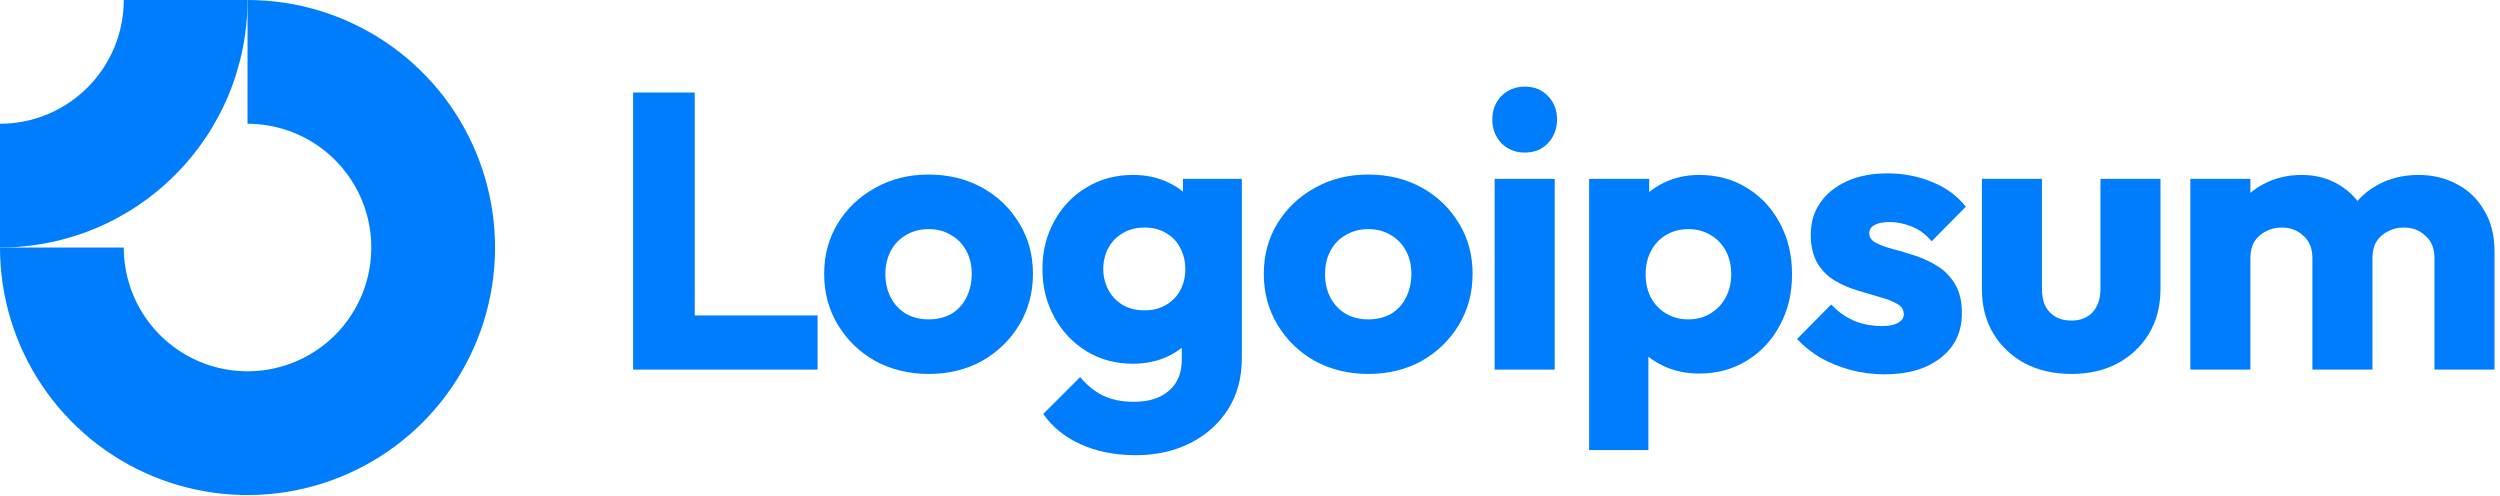
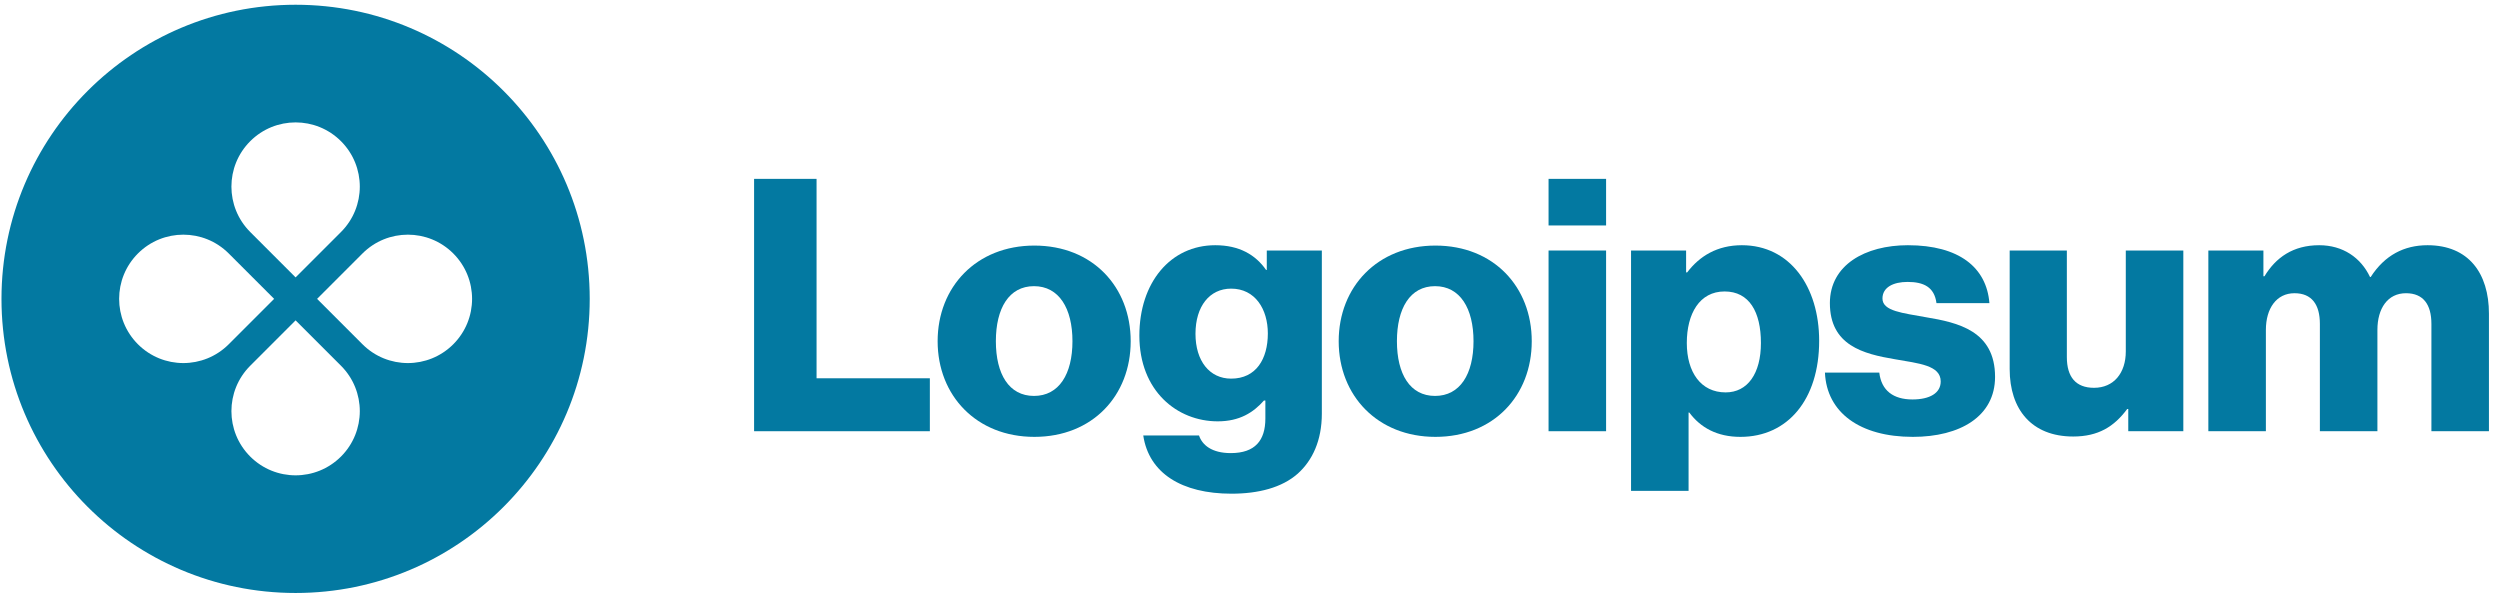
- <svg xmlns="http://www.w3.org/2000/svg" id="logo-87" width="202" height="40" viewBox="0 0 202 40" fill="none">
-   <path class="ccustom" fill-rule="evenodd" clip-rule="evenodd" d="M25.556 11.685C23.911 10.586 21.978 10 20 10V0C23.956 0 27.822 1.173 31.111 3.371C34.4 5.568 36.964 8.692 38.478 12.346C39.991 16.001 40.387 20.022 39.616 23.902C38.844 27.781 36.939 31.345 34.142 34.142C31.345 36.939 27.781 38.844 23.902 39.616C20.022 40.387 16.001 39.991 12.346 38.478C8.692 36.964 5.568 34.4 3.371 31.111C1.173 27.822 0 23.956 0 20H10C10 21.978 10.586 23.911 11.685 25.556C12.784 27.2 14.346 28.482 16.173 29.239C18 29.996 20.011 30.194 21.951 29.808C23.891 29.422 25.672 28.47 27.071 27.071C28.47 25.672 29.422 23.891 29.808 21.951C30.194 20.011 29.996 18 29.239 16.173C28.482 14.346 27.2 12.784 25.556 11.685Z" fill="#007DFC" />
-   <path class="ccustom" fill-rule="evenodd" clip-rule="evenodd" d="M10 1.47023e-06C10 1.313 9.741 2.614 9.239 3.827C8.736 5.04 8 6.142 7.071 7.071C6.142 8 5.04 8.736 3.827 9.239C2.614 9.741 1.313 10 6.15916e-06 10L5.72205e-06 20C2.626 20 5.227 19.483 7.654 18.478C10.08 17.473 12.285 15.999 14.142 14.142C15.999 12.285 17.473 10.08 18.478 7.654C19.483 5.227 20 2.626 20 -3.8147e-06L10 1.47023e-06Z" fill="#007DFC" />
-   <path class="ccustom" d="M125.619 14.453H120.767V29.865H125.619V14.453Z" fill="#007DFC" />
-   <path class="ccustom" d="M121.307 11.567C121.814 12.074 122.448 12.328 123.209 12.328C123.97 12.328 124.594 12.074 125.08 11.567C125.567 11.038 125.81 10.404 125.81 9.664C125.81 8.903 125.567 8.268 125.08 7.761C124.594 7.254 123.97 7 123.209 7C122.448 7 121.814 7.254 121.307 7.761C120.82 8.268 120.577 8.903 120.577 9.664C120.577 10.404 120.82 11.038 121.307 11.567Z" fill="#007DFC" />
-   <path class="ccustom" d="M51.156 29.865V7.476H56.135V25.488H66.061V29.865H51.156Z" fill="#007DFC" />
-   <path class="ccustom" fill-rule="evenodd" clip-rule="evenodd" d="M75.027 30.214C73.442 30.214 72.004 29.865 70.715 29.167C69.446 28.448 68.442 27.476 67.702 26.25C66.962 25.023 66.592 23.649 66.592 22.127C66.592 20.605 66.962 19.241 67.702 18.036C68.442 16.831 69.446 15.88 70.715 15.182C71.983 14.463 73.421 14.104 75.027 14.104C76.634 14.104 78.072 14.453 79.34 15.15C80.609 15.848 81.613 16.81 82.353 18.036C83.093 19.241 83.463 20.605 83.463 22.127C83.463 23.649 83.093 25.023 82.353 26.25C81.613 27.476 80.609 28.448 79.34 29.167C78.072 29.865 76.634 30.214 75.027 30.214ZM75.027 25.806C75.725 25.806 76.338 25.658 76.867 25.362C77.395 25.044 77.797 24.611 78.072 24.061C78.368 23.491 78.516 22.846 78.516 22.127C78.516 21.408 78.368 20.784 78.072 20.256C77.776 19.706 77.364 19.283 76.835 18.987C76.328 18.67 75.725 18.512 75.027 18.512C74.351 18.512 73.748 18.67 73.22 18.987C72.691 19.283 72.279 19.706 71.983 20.256C71.687 20.806 71.539 21.44 71.539 22.159C71.539 22.856 71.687 23.491 71.983 24.061C72.279 24.611 72.691 25.044 73.22 25.362C73.748 25.658 74.351 25.806 75.027 25.806Z" fill="#007DFC" />
-   <path class="ccustom" fill-rule="evenodd" clip-rule="evenodd" d="M87.306 35.89C88.595 36.482 90.086 36.778 91.777 36.778C93.426 36.778 94.896 36.45 96.185 35.795C97.475 35.14 98.49 34.231 99.23 33.068C99.969 31.905 100.34 30.531 100.34 28.945V14.453H95.583V15.488C95.229 15.19 94.827 14.94 94.378 14.738C93.553 14.336 92.612 14.135 91.555 14.135C90.139 14.135 88.881 14.474 87.781 15.15C86.682 15.806 85.815 16.715 85.181 17.877C84.547 19.019 84.23 20.309 84.23 21.746C84.23 23.163 84.547 24.453 85.181 25.615C85.815 26.778 86.682 27.698 87.781 28.374C88.881 29.051 90.139 29.389 91.555 29.389C92.591 29.389 93.532 29.188 94.378 28.787C94.787 28.592 95.157 28.363 95.487 28.099V29.072C95.487 30.15 95.139 30.985 94.441 31.577C93.764 32.169 92.824 32.465 91.619 32.465C90.646 32.465 89.811 32.296 89.113 31.958C88.437 31.62 87.824 31.123 87.274 30.467L84.293 33.448C85.033 34.505 86.037 35.319 87.306 35.89ZM94.219 24.632C93.733 24.928 93.151 25.076 92.475 25.076C91.798 25.076 91.206 24.928 90.699 24.632C90.213 24.336 89.832 23.934 89.557 23.427C89.282 22.899 89.145 22.338 89.145 21.746C89.145 21.112 89.282 20.541 89.557 20.034C89.832 19.526 90.223 19.125 90.731 18.829C91.238 18.533 91.819 18.385 92.475 18.385C93.151 18.385 93.733 18.533 94.219 18.829C94.726 19.125 95.107 19.526 95.361 20.034C95.635 20.541 95.773 21.112 95.773 21.746C95.773 22.381 95.635 22.951 95.361 23.459C95.107 23.945 94.726 24.336 94.219 24.632Z" fill="#007DFC" />
-   <path class="ccustom" fill-rule="evenodd" clip-rule="evenodd" d="M110.551 30.214C108.965 30.214 107.527 29.865 106.238 29.167C104.969 28.448 103.965 27.476 103.225 26.25C102.485 25.023 102.115 23.649 102.115 22.127C102.115 20.605 102.485 19.241 103.225 18.036C103.965 16.831 104.969 15.88 106.238 15.182C107.506 14.463 108.944 14.104 110.551 14.104C112.157 14.104 113.595 14.453 114.863 15.15C116.132 15.848 117.136 16.81 117.876 18.036C118.616 19.241 118.986 20.605 118.986 22.127C118.986 23.649 118.616 25.023 117.876 26.25C117.136 27.476 116.132 28.448 114.863 29.167C113.595 29.865 112.157 30.214 110.551 30.214ZM110.551 25.806C111.248 25.806 111.861 25.658 112.39 25.362C112.918 25.044 113.32 24.611 113.595 24.061C113.891 23.491 114.039 22.846 114.039 22.127C114.039 21.408 113.891 20.784 113.595 20.256C113.299 19.706 112.887 19.283 112.358 18.987C111.851 18.67 111.248 18.512 110.551 18.512C109.874 18.512 109.271 18.67 108.743 18.987C108.214 19.283 107.802 19.706 107.506 20.256C107.21 20.806 107.062 21.44 107.062 22.159C107.062 22.856 107.21 23.491 107.506 24.061C107.802 24.611 108.214 25.044 108.743 25.362C109.271 25.658 109.874 25.806 110.551 25.806Z" fill="#007DFC" />
-   <path class="ccustom" fill-rule="evenodd" clip-rule="evenodd" d="M137.281 30.182C136.246 30.182 135.294 29.981 134.427 29.579C133.971 29.368 133.559 29.116 133.191 28.822V36.366H128.402V14.453H133.254V15.516C133.606 15.228 133.997 14.979 134.427 14.77C135.294 14.347 136.246 14.135 137.281 14.135C138.74 14.135 140.03 14.484 141.15 15.182C142.292 15.88 143.18 16.831 143.814 18.036C144.47 19.241 144.797 20.615 144.797 22.159C144.797 23.702 144.47 25.076 143.814 26.281C143.18 27.486 142.292 28.438 141.15 29.135C140.03 29.833 138.74 30.182 137.281 30.182ZM136.394 25.806C137.091 25.806 137.694 25.647 138.201 25.33C138.73 25.013 139.142 24.579 139.438 24.03C139.734 23.48 139.882 22.856 139.882 22.159C139.882 21.44 139.734 20.806 139.438 20.256C139.142 19.706 138.73 19.283 138.201 18.987C137.694 18.67 137.102 18.512 136.425 18.512C135.749 18.512 135.146 18.67 134.618 18.987C134.11 19.283 133.709 19.706 133.413 20.256C133.117 20.806 132.969 21.44 132.969 22.159C132.969 22.856 133.106 23.48 133.381 24.03C133.677 24.579 134.089 25.013 134.618 25.33C135.146 25.647 135.738 25.806 136.394 25.806Z" fill="#007DFC" />
-   <path class="ccustom" d="M149.546 29.896C150.434 30.129 151.332 30.245 152.241 30.245C154.165 30.245 155.687 29.801 156.808 28.913C157.949 28.026 158.52 26.831 158.52 25.33C158.52 24.357 158.341 23.575 157.981 22.983C157.622 22.37 157.157 21.884 156.586 21.524C156.015 21.165 155.412 20.88 154.778 20.668C154.144 20.457 153.541 20.277 152.971 20.129C152.4 19.981 151.935 19.812 151.575 19.622C151.216 19.431 151.036 19.178 151.036 18.86C151.036 18.564 151.174 18.343 151.448 18.195C151.723 18.025 152.135 17.941 152.685 17.941C153.256 17.941 153.837 18.057 154.429 18.29C155.042 18.522 155.592 18.924 156.078 19.495L158.837 16.704C158.14 15.816 157.231 15.15 156.11 14.706C155.011 14.241 153.806 14.008 152.495 14.008C151.248 14.008 150.159 14.22 149.229 14.643C148.298 15.066 147.579 15.647 147.072 16.387C146.565 17.106 146.311 17.962 146.311 18.956C146.311 19.886 146.491 20.658 146.85 21.271C147.209 21.863 147.675 22.328 148.245 22.666C148.816 23.004 149.419 23.269 150.053 23.459C150.687 23.649 151.29 23.829 151.861 23.998C152.431 24.146 152.897 24.326 153.256 24.537C153.637 24.727 153.827 25.013 153.827 25.393C153.827 25.689 153.668 25.922 153.351 26.091C153.055 26.26 152.622 26.345 152.051 26.345C151.226 26.345 150.465 26.197 149.768 25.901C149.07 25.584 148.467 25.15 147.96 24.601L145.201 27.391C145.73 27.962 146.364 28.47 147.104 28.913C147.865 29.336 148.679 29.664 149.546 29.896Z" fill="#007DFC" />
-   <path class="ccustom" d="M167.368 30.214C165.952 30.214 164.694 29.928 163.595 29.357C162.516 28.765 161.671 27.962 161.058 26.947C160.444 25.911 160.138 24.727 160.138 23.395V14.453H164.99V23.332C164.99 23.86 165.074 24.315 165.244 24.696C165.434 25.076 165.709 25.372 166.068 25.584C166.428 25.795 166.861 25.901 167.368 25.901C168.087 25.901 168.658 25.679 169.081 25.235C169.504 24.77 169.715 24.135 169.715 23.332V14.453H174.567V23.364C174.567 24.717 174.261 25.911 173.647 26.947C173.034 27.962 172.189 28.765 171.11 29.357C170.032 29.928 168.785 30.214 167.368 30.214Z" fill="#007DFC" />
-   <path class="ccustom" d="M181.831 14.453H176.979V29.865H181.831V20.858C181.831 20.33 181.937 19.886 182.148 19.526C182.381 19.167 182.688 18.892 183.068 18.702C183.449 18.491 183.882 18.385 184.368 18.385C185.066 18.385 185.647 18.607 186.112 19.051C186.599 19.474 186.842 20.076 186.842 20.858V29.865H191.694V20.858C191.694 20.33 191.8 19.886 192.011 19.526C192.244 19.167 192.55 18.892 192.931 18.702C193.311 18.491 193.745 18.385 194.231 18.385C194.929 18.385 195.51 18.607 195.975 19.051C196.461 19.474 196.704 20.076 196.704 20.858V29.865H201.557V20.319C201.557 19.03 201.282 17.93 200.732 17.021C200.203 16.091 199.474 15.383 198.544 14.896C197.635 14.389 196.588 14.135 195.404 14.135C194.199 14.135 193.11 14.4 192.138 14.928C191.506 15.265 190.954 15.7 190.481 16.232C190.04 15.675 189.504 15.219 188.871 14.865C188.026 14.379 187.064 14.135 185.986 14.135C184.844 14.135 183.819 14.379 182.91 14.865C182.514 15.067 182.155 15.309 181.831 15.592V14.453Z" fill="#007DFC" />
+ <svg xmlns="http://www.w3.org/2000/svg" id="logo-52" width="170" height="41" viewBox="0 0 170 41" fill="none">
+   <path d="M51.278 29.323H63.23V25.723H55.526V12.163H51.278V29.323Z" class="cneutral" fill="#0379a1" />
+   <path d="M70.311 26.923C68.607 26.923 67.719 25.435 67.719 23.203C67.719 20.971 68.607 19.459 70.311 19.459C72.015 19.459 72.927 20.971 72.927 23.203C72.927 25.435 72.015 26.923 70.311 26.923ZM70.335 29.707C74.295 29.707 76.887 26.899 76.887 23.203C76.887 19.507 74.295 16.699 70.335 16.699C66.399 16.699 63.759 19.507 63.759 23.203C63.759 26.899 66.399 29.707 70.335 29.707Z" class="cneutral" fill="#0379a1" />
+   <path d="M83.741 33.571C85.565 33.571 87.173 33.163 88.253 32.203C89.237 31.315 89.885 29.971 89.885 28.123V17.035H86.141V18.355H86.093C85.373 17.323 84.269 16.675 82.637 16.675C79.589 16.675 77.477 19.219 77.477 22.819C77.477 26.587 80.045 28.651 82.805 28.651C84.293 28.651 85.229 28.051 85.949 27.235H86.045V28.459C86.045 29.947 85.349 30.811 83.693 30.811C82.397 30.811 81.749 30.259 81.533 29.611H77.741C78.125 32.179 80.357 33.571 83.741 33.571ZM83.717 25.747C82.253 25.747 81.293 24.547 81.293 22.699C81.293 20.827 82.253 19.627 83.717 19.627C85.349 19.627 86.213 21.019 86.213 22.675C86.213 24.403 85.421 25.747 83.717 25.747Z" class="cneutral" fill="#0379a1" />
+   <path d="M97.583 26.923C95.879 26.923 94.991 25.435 94.991 23.203C94.991 20.971 95.879 19.459 97.583 19.459C99.287 19.459 100.199 20.971 100.199 23.203C100.199 25.435 99.287 26.923 97.583 26.923ZM97.607 29.707C101.567 29.707 104.159 26.899 104.159 23.203C104.159 19.507 101.567 16.699 97.607 16.699C93.671 16.699 91.031 19.507 91.031 23.203C91.031 26.899 93.671 29.707 97.607 29.707Z" class="cneutral" fill="#0379a1" />
+   <path d="M105.302 29.323H109.214V17.035H105.302V29.323ZM105.302 15.331H109.214V12.163H105.302V15.331Z" class="cneutral" fill="#0379a1" />
+   <path d="M110.911 33.379H114.823V28.051H114.871C115.639 29.083 116.767 29.707 118.351 29.707C121.567 29.707 123.703 27.163 123.703 23.179C123.703 19.483 121.711 16.675 118.447 16.675C116.767 16.675 115.567 17.419 114.727 18.523H114.655V17.035H110.911V33.379ZM117.343 26.683C115.663 26.683 114.703 25.315 114.703 23.323C114.703 21.331 115.567 19.819 117.271 19.819C118.951 19.819 119.743 21.211 119.743 23.323C119.743 25.411 118.831 26.683 117.343 26.683Z" class="cneutral" fill="#0379a1" />
+   <path d="M130.072 29.707C133.288 29.707 135.664 28.315 135.664 25.627C135.664 22.483 133.12 21.931 130.96 21.571C129.4 21.283 128.008 21.163 128.008 20.299C128.008 19.531 128.752 19.171 129.712 19.171C130.792 19.171 131.536 19.507 131.68 20.611H135.28C135.088 18.187 133.216 16.675 129.736 16.675C126.832 16.675 124.432 18.019 124.432 20.611C124.432 23.491 126.712 24.067 128.848 24.427C130.48 24.715 131.968 24.835 131.968 25.939C131.968 26.731 131.224 27.163 130.048 27.163C128.752 27.163 127.936 26.563 127.792 25.339H124.096C124.216 28.051 126.472 29.707 130.072 29.707Z" class="cneutral" fill="#0379a1" />
+   <path d="M140.978 29.683C142.682 29.683 143.762 29.011 144.65 27.811H144.722V29.323H148.466V17.035H144.554V23.899C144.554 25.363 143.738 26.371 142.394 26.371C141.146 26.371 140.546 25.627 140.546 24.283V17.035H136.658V25.099C136.658 27.835 138.146 29.683 140.978 29.683Z" class="cneutral" fill="#0379a1" />
+   <path d="M150.168 29.323H154.08V22.435C154.08 20.971 154.8 19.939 156.024 19.939C157.2 19.939 157.752 20.707 157.752 22.027V29.323H161.664V22.435C161.664 20.971 162.36 19.939 163.608 19.939C164.784 19.939 165.336 20.707 165.336 22.027V29.323H169.248V21.331C169.248 18.571 167.856 16.675 165.072 16.675C163.488 16.675 162.168 17.347 161.208 18.835H161.16C160.536 17.515 159.312 16.675 157.704 16.675C155.928 16.675 154.752 17.515 153.984 18.787H153.912V17.035H150.168V29.323Z" class="cneutral" fill="#0379a1" />
+   <path fill-rule="evenodd" clip-rule="evenodd" d="M20.101 40.323C31.147 40.323 40.101 31.369 40.101 20.323C40.101 9.278 31.147 0.323 20.101 0.323C9.056 0.323 0.101 9.278 0.101 20.323C0.101 31.369 9.056 40.323 20.101 40.323ZM23.188 15.776C24.893 14.071 24.893 11.307 23.188 9.602C21.483 7.897 18.719 7.897 17.015 9.602C15.31 11.307 15.31 14.071 17.015 15.776L20.101 18.863L23.188 15.776ZM24.649 23.41C26.354 25.115 29.118 25.115 30.823 23.41C32.528 21.705 32.528 18.941 30.823 17.236C29.118 15.531 26.354 15.531 24.649 17.236L21.562 20.323L24.649 23.41ZM23.188 31.045C24.893 29.34 24.893 26.576 23.188 24.871L20.101 21.784L17.015 24.871C15.31 26.576 15.31 29.34 17.015 31.045C18.719 32.749 21.483 32.749 23.188 31.045ZM9.38 23.41C7.675 21.705 7.675 18.941 9.38 17.236C11.085 15.531 13.849 15.531 15.554 17.236L18.641 20.323L15.554 23.41C13.849 25.115 11.085 25.115 9.38 23.41Z" class="ccustom" fill="#0379a1" />
</svg>
